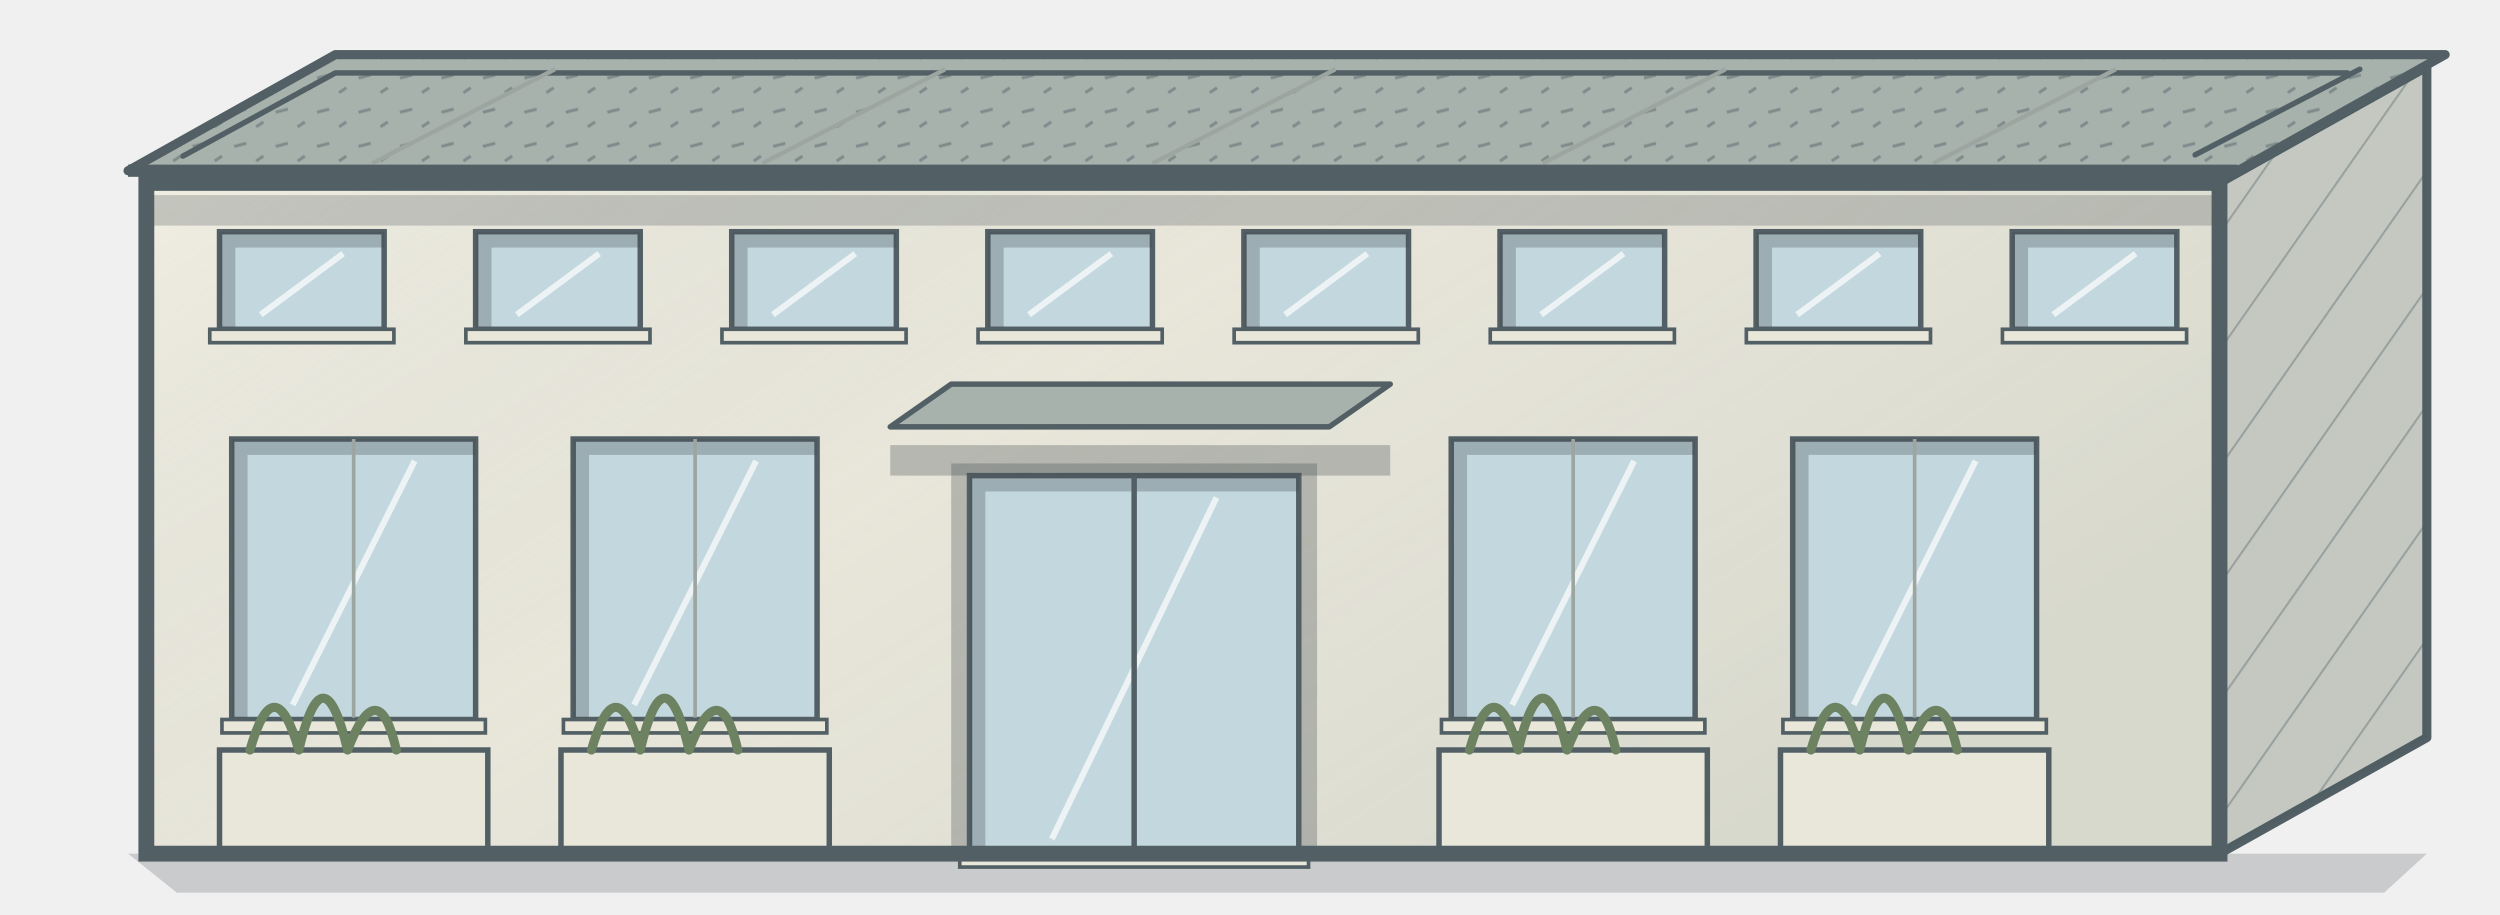
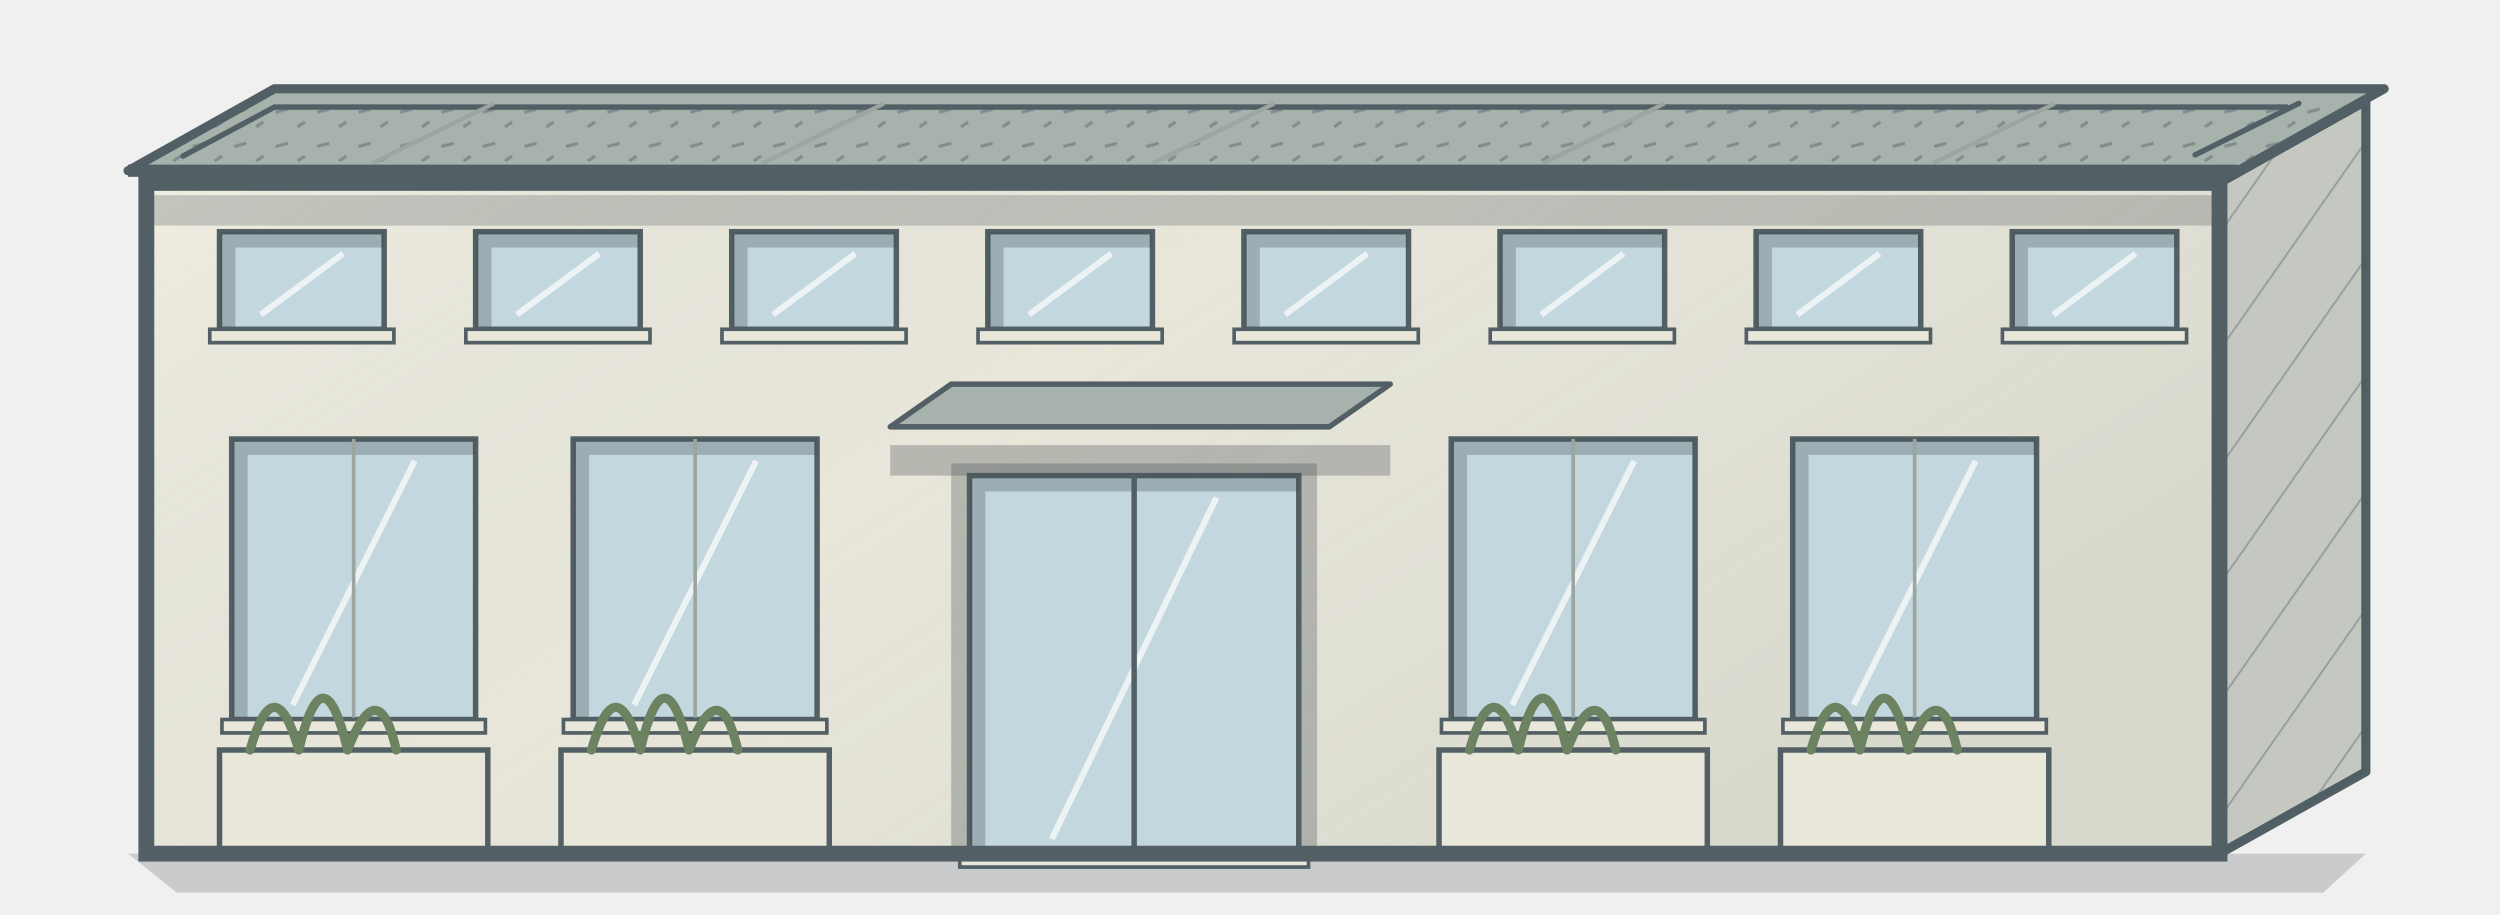
<svg xmlns="http://www.w3.org/2000/svg" viewBox="-1.2 -7 20.5 7.5" role="img" aria-label="residential podium · illustrative template">
  <defs>
    <linearGradient id="podium-residential-watercolour-wash" x1="0" y1="0" x2="1" y2=".5">
      <stop stop-color="#fffdf1" stop-opacity=".8" />
      <stop offset=".45" stop-color="#b6c5c5" stop-opacity=".05" />
      <stop offset="1" stop-color="#8b9c90" stop-opacity=".45" />
    </linearGradient>
    <linearGradient id="podium-residential-watercolour-leaf-wash" x1="0" y1="0" x2=".8" y2="1">
      <stop stop-color="#faf8f1" stop-opacity=".28" />
      <stop offset=".5" stop-color="#6c8261" stop-opacity=".02" />
      <stop offset="1" stop-color="#6c8261" stop-opacity=".25" />
    </linearGradient>
    <linearGradient id="podium-residential-watercolour-lamp-glow" x1="0" y1="0" x2="0" y2="1">
      <stop stop-color="#f4d477" stop-opacity=".06" />
      <stop offset=".4" stop-color="#f1d589" stop-opacity=".17" />
      <stop offset="1" stop-color="#f1d589" stop-opacity="0" />
    </linearGradient>
    <filter id="podium-residential-watercolour-soft-glow" x="-50%" y="-15%" width="200%" height="140%">
      <feGaussianBlur stdDeviation=".16" />
    </filter>
    <pattern id="podium-residential-watercolour-hatch" width=".55" height=".55" patternUnits="userSpaceOnUse" patternTransform="rotate(35)">
      <path d="M0,0 V.55" stroke="#526065" stroke-width=".035" opacity=".35" />
    </pattern>
    <pattern id="podium-residential-watercolour-roof-hatch" width=".34" height=".28" patternUnits="userSpaceOnUse">
      <path d="M.04,.08 l.1,-.025 M.22,.2 l.06,-.04" stroke="#526065" stroke-width=".025" opacity=".45" />
    </pattern>
    <pattern id="podium-residential-watercolour-brick" width=".9" height=".4" patternUnits="userSpaceOnUse">
      <path d="M0,.2 H.9 M0,.4 H.9 M.45,0 V.2 M0,.2 V.4" stroke="#526065" stroke-width=".02" opacity=".28" />
    </pattern>
    <pattern id="podium-residential-watercolour-panel" width="2.6" height="3" patternUnits="userSpaceOnUse">
      <path d="M0,0 H2.6 M0,0 V3" stroke="#526065" stroke-width=".025" opacity=".16" />
    </pattern>
    <filter id="podium-residential-watercolour-grain" x="0" y="0" width="100%" height="100%">
      <feTurbulence type="fractalNoise" baseFrequency=".65" numOctaves="3" stitchTiles="stitch" />
      <feColorMatrix type="saturate" values="0" />
    </filter>
  </defs>
  <g data-feature="podium-residential">
-     <path d="M-.15,0 H18.7 l-.35,.32 H.25 Z" fill="#3f4a4e" stroke="none" stroke-width="0" stroke-linecap="round" stroke-linejoin="round" opacity=".22" />
-     <path d="M17,0 V-5.5 l1.7,-0.952 V-0.952 Z" fill="#d6d8d1" stroke="#526065" stroke-width="0.075" stroke-linecap="round" stroke-linejoin="round" />
-     <path d="M17,0 V-5.5 l1.7,-0.952 V-0.952 Z" fill="url(#podium-residential-watercolour-hatch)" stroke="none" stroke-width="0.075" stroke-linecap="round" stroke-linejoin="round" />
-     <path d="M17,0 V-5.5 l1.7,-0.952 V-0.952 Z" fill="#3f4a4e" stroke="none" stroke-width="0" stroke-linecap="round" stroke-linejoin="round" opacity=".12" />
+     <path d="M-.15,0 H18.2 l-.35,.32 H.25 Z" fill="#3f4a4e" stroke="none" stroke-width="0" stroke-linecap="round" stroke-linejoin="round" opacity=".22" />
+     <path d="M17,0 V-5.5 l1.2,-0.672 V-0.672 Z" fill="#d6d8d1" stroke="#526065" stroke-width="0.075" stroke-linecap="round" stroke-linejoin="round" />
+     <path d="M17,0 V-5.5 l1.2,-0.672 V-0.672 Z" fill="url(#podium-residential-watercolour-hatch)" stroke="none" stroke-width="0.075" stroke-linecap="round" stroke-linejoin="round" />
+     <path d="M17,0 V-5.5 l1.2,-0.672 V-0.672 Z" fill="#3f4a4e" stroke="none" stroke-width="0" stroke-linecap="round" stroke-linejoin="round" opacity=".12" />
    <rect x="0" y="-5.5" width="17" height="5.5" fill="#e9e6da" stroke="none" stroke-width="0" />
    <rect x="0" y="-5.5" width="17" height="5.5" fill="url(#podium-residential-watercolour-wash)" stroke="none" stroke-width="0" opacity=".4" />
    <g data-feature="closed-roof">
-       <path d="M-0.15,-5.6 l1.7,-0.952 h17.3 l-1.7,0.952 Z" fill="#a7b2ad" stroke="#526065" stroke-width="0.075" stroke-linecap="round" stroke-linejoin="round" />
-       <path d="M-0.15,-5.6 l1.7,-0.952 h17.3 l-1.7,0.952 Z" fill="url(#podium-residential-watercolour-roof-hatch)" stroke="none" stroke-width="0.075" stroke-linecap="round" stroke-linejoin="round" />
-       <path d="M0.3,-5.72 l1.25,-0.682 h16.5 M16.8,-5.73 l1.35,-0.702" fill="none" stroke="#526065" stroke-width="0.045" stroke-linecap="round" stroke-linejoin="round" />
-       <line x1="1.85" y1="-5.66" x2="3.35" y2="-6.432" stroke="#9da5a0" stroke-width="0.035" />
-       <line x1="5.05" y1="-5.66" x2="6.55" y2="-6.432" stroke="#9da5a0" stroke-width="0.035" />
-       <line x1="8.25" y1="-5.66" x2="9.75" y2="-6.432" stroke="#9da5a0" stroke-width="0.035" />
-       <line x1="11.45" y1="-5.66" x2="12.95" y2="-6.432" stroke="#9da5a0" stroke-width="0.035" />
-       <line x1="14.65" y1="-5.66" x2="16.15" y2="-6.432" stroke="#9da5a0" stroke-width="0.035" />
+       <path d="M-0.15,-5.6 l1.2,-0.672 h17.3 l-1.2,0.672 Z" fill="#a7b2ad" stroke="#526065" stroke-width="0.075" stroke-linecap="round" stroke-linejoin="round" />
+       <path d="M-0.15,-5.6 l1.2,-0.672 h17.3 l-1.2,0.672 Z" fill="url(#podium-residential-watercolour-roof-hatch)" stroke="none" stroke-width="0.075" stroke-linecap="round" stroke-linejoin="round" />
+       <path d="M0.3,-5.72 l0.75,-0.402 h16.5 M16.8,-5.73 l0.85,-0.422" fill="none" stroke="#526065" stroke-width="0.045" stroke-linecap="round" stroke-linejoin="round" />
+       <line x1="1.85" y1="-5.66" x2="2.85" y2="-6.152" stroke="#9da5a0" stroke-width="0.035" />
+       <line x1="5.05" y1="-5.66" x2="6.05" y2="-6.152" stroke="#9da5a0" stroke-width="0.035" />
+       <line x1="8.25" y1="-5.66" x2="9.25" y2="-6.152" stroke="#9da5a0" stroke-width="0.035" />
+       <line x1="11.45" y1="-5.66" x2="12.45" y2="-6.152" stroke="#9da5a0" stroke-width="0.035" />
+       <line x1="14.65" y1="-5.66" x2="15.65" y2="-6.152" stroke="#9da5a0" stroke-width="0.035" />
      <line x1="-0.15" y1="-5.6" x2="17.15" y2="-5.6" stroke="#526065" stroke-width="0.1" />
    </g>
    <rect x="0" y="-5.4" width="17" height="0.25" fill="#3f4a4e" stroke="none" stroke-width="0" opacity="0.25" />
    <rect x="0.7" y="-3.4" width="2" height="2.3" fill="#c3d8de" stroke="#526065" stroke-width="0.045" />
    <path d="M0.7,-3.4 h2 v.13 h-1.87 V-1.1 h-.13 Z" fill="#3f4a4e" stroke="none" stroke-width="0" stroke-linecap="round" stroke-linejoin="round" opacity=".3" />
    <line x1="1.2" y1="-1.22" x2="2.2" y2="-3.22" stroke="#ffffff" stroke-width="0.05" opacity=".7" />
    <line x1="1.7" y1="-3.4" x2="1.7" y2="-1.1" stroke="#9da5a0" stroke-width="0.03" />
    <rect x="0.62" y="-1.1" width="2.16" height="0.11" fill="#e9e6da" stroke="#526065" stroke-width="0.03" />
    <rect x="0.6" y="-0.85" width="2.2" height="0.85" fill="#e9e6da" stroke="#526065" stroke-width="0.045" />
    <path d="M0.85,-.85 q.2,-.7 .4,0 q.2,-.85 .4,0 q.25,-.65 .4,0" fill="none" stroke="#6c8261" stroke-width="0.075" stroke-linecap="round" stroke-linejoin="round" />
    <rect x="3.5" y="-3.4" width="2" height="2.3" fill="#c3d8de" stroke="#526065" stroke-width="0.045" />
    <path d="M3.5,-3.4 h2 v.13 h-1.87 V-1.1 h-.13 Z" fill="#3f4a4e" stroke="none" stroke-width="0" stroke-linecap="round" stroke-linejoin="round" opacity=".3" />
    <line x1="4" y1="-1.22" x2="5" y2="-3.22" stroke="#ffffff" stroke-width="0.05" opacity=".7" />
    <line x1="4.5" y1="-3.4" x2="4.5" y2="-1.1" stroke="#9da5a0" stroke-width="0.03" />
    <rect x="3.42" y="-1.1" width="2.16" height="0.11" fill="#e9e6da" stroke="#526065" stroke-width="0.03" />
    <rect x="3.4" y="-0.85" width="2.2" height="0.85" fill="#e9e6da" stroke="#526065" stroke-width="0.045" />
    <path d="M3.65,-.85 q.2,-.7 .4,0 q.2,-.85 .4,0 q.25,-.65 .4,0" fill="none" stroke="#6c8261" stroke-width="0.075" stroke-linecap="round" stroke-linejoin="round" />
    <rect x="10.7" y="-3.4" width="2" height="2.3" fill="#c3d8de" stroke="#526065" stroke-width="0.045" />
    <path d="M10.7,-3.4 h2 v.13 h-1.87 V-1.1 h-.13 Z" fill="#3f4a4e" stroke="none" stroke-width="0" stroke-linecap="round" stroke-linejoin="round" opacity=".3" />
    <line x1="11.2" y1="-1.22" x2="12.2" y2="-3.22" stroke="#ffffff" stroke-width="0.05" opacity=".7" />
    <line x1="11.7" y1="-3.4" x2="11.7" y2="-1.1" stroke="#9da5a0" stroke-width="0.03" />
    <rect x="10.62" y="-1.1" width="2.16" height="0.11" fill="#e9e6da" stroke="#526065" stroke-width="0.03" />
    <rect x="10.6" y="-0.85" width="2.2" height="0.85" fill="#e9e6da" stroke="#526065" stroke-width="0.045" />
    <path d="M10.85,-.85 q.2,-.7 .4,0 q.2,-.85 .4,0 q.25,-.65 .4,0" fill="none" stroke="#6c8261" stroke-width="0.075" stroke-linecap="round" stroke-linejoin="round" />
    <rect x="13.5" y="-3.4" width="2" height="2.3" fill="#c3d8de" stroke="#526065" stroke-width="0.045" />
    <path d="M13.5,-3.4 h2 v.13 h-1.87 V-1.1 h-.13 Z" fill="#3f4a4e" stroke="none" stroke-width="0" stroke-linecap="round" stroke-linejoin="round" opacity=".3" />
    <line x1="14" y1="-1.22" x2="15" y2="-3.22" stroke="#ffffff" stroke-width="0.05" opacity=".7" />
    <line x1="14.5" y1="-3.4" x2="14.5" y2="-1.1" stroke="#9da5a0" stroke-width="0.03" />
    <rect x="13.42" y="-1.1" width="2.16" height="0.11" fill="#e9e6da" stroke="#526065" stroke-width="0.03" />
    <rect x="13.4" y="-0.85" width="2.2" height="0.85" fill="#e9e6da" stroke="#526065" stroke-width="0.045" />
    <path d="M13.65,-.85 q.2,-.7 .4,0 q.2,-.85 .4,0 q.25,-.65 .4,0" fill="none" stroke="#6c8261" stroke-width="0.075" stroke-linecap="round" stroke-linejoin="round" />
    <rect x="6.6" y="-3.2" width="3" height="3.2" fill="#3f4a4e" stroke="none" stroke-width="0" opacity=".3" />
    <rect x="6.75" y="-3.1" width="2.7" height="3.1" fill="#c3d8de" stroke="#526065" stroke-width="0.045" />
    <path d="M6.75,-3.1 h2.7 v.13 h-2.57 V0 h-.13 Z" fill="#3f4a4e" stroke="none" stroke-width="0" stroke-linecap="round" stroke-linejoin="round" opacity=".3" />
    <line x1="7.425" y1="-0.12" x2="8.775" y2="-2.92" stroke="#ffffff" stroke-width="0.05" opacity=".7" />
    <rect x="6.67" y="0" width="2.86" height="0.11" fill="#e9e6da" stroke="#526065" stroke-width="0.03" />
    <line x1="8.1" y1="-3.1" x2="8.1" y2="0" stroke="#526065" stroke-width="0.045" />
    <rect x="6.1" y="-3.35" width="4.1" height="0.25" fill="#3f4a4e" stroke="none" stroke-width="0" opacity="0.3" />
    <path d="M6.1,-3.5 l.5,-.35 h3.6 l-.5,.35Z" fill="#a7b2ad" stroke="#526065" stroke-width="0.045" stroke-linecap="round" stroke-linejoin="round" />
    <rect x="0.6" y="-5.1" width="1.35" height="0.8" fill="#c3d8de" stroke="#526065" stroke-width="0.045" />
    <path d="M0.6,-5.1 h1.35 v.13 h-1.22 V-4.3 h-.13 Z" fill="#3f4a4e" stroke="none" stroke-width="0" stroke-linecap="round" stroke-linejoin="round" opacity=".3" />
    <line x1="0.938" y1="-4.42" x2="1.613" y2="-4.92" stroke="#ffffff" stroke-width="0.05" opacity=".7" />
    <rect x="0.52" y="-4.3" width="1.51" height="0.11" fill="#e9e6da" stroke="#526065" stroke-width="0.03" />
    <rect x="2.7" y="-5.1" width="1.35" height="0.8" fill="#c3d8de" stroke="#526065" stroke-width="0.045" />
    <path d="M2.7,-5.1 h1.35 v.13 h-1.22 V-4.3 h-.13 Z" fill="#3f4a4e" stroke="none" stroke-width="0" stroke-linecap="round" stroke-linejoin="round" opacity=".3" />
    <line x1="3.038" y1="-4.42" x2="3.713" y2="-4.92" stroke="#ffffff" stroke-width="0.05" opacity=".7" />
    <rect x="2.62" y="-4.3" width="1.51" height="0.11" fill="#e9e6da" stroke="#526065" stroke-width="0.03" />
    <rect x="4.8" y="-5.1" width="1.35" height="0.8" fill="#c3d8de" stroke="#526065" stroke-width="0.045" />
    <path d="M4.8,-5.1 h1.35 v.13 h-1.22 V-4.3 h-.13 Z" fill="#3f4a4e" stroke="none" stroke-width="0" stroke-linecap="round" stroke-linejoin="round" opacity=".3" />
    <line x1="5.138" y1="-4.42" x2="5.813" y2="-4.92" stroke="#ffffff" stroke-width="0.05" opacity=".7" />
    <rect x="4.72" y="-4.3" width="1.51" height="0.11" fill="#e9e6da" stroke="#526065" stroke-width="0.03" />
    <rect x="6.9" y="-5.1" width="1.35" height="0.8" fill="#c3d8de" stroke="#526065" stroke-width="0.045" />
    <path d="M6.9,-5.1 h1.35 v.13 h-1.22 V-4.3 h-.13 Z" fill="#3f4a4e" stroke="none" stroke-width="0" stroke-linecap="round" stroke-linejoin="round" opacity=".3" />
    <line x1="7.238" y1="-4.42" x2="7.913" y2="-4.92" stroke="#ffffff" stroke-width="0.05" opacity=".7" />
    <rect x="6.82" y="-4.3" width="1.51" height="0.11" fill="#e9e6da" stroke="#526065" stroke-width="0.03" />
    <rect x="9" y="-5.1" width="1.35" height="0.8" fill="#c3d8de" stroke="#526065" stroke-width="0.045" />
    <path d="M9,-5.1 h1.35 v.13 h-1.22 V-4.3 h-.13 Z" fill="#3f4a4e" stroke="none" stroke-width="0" stroke-linecap="round" stroke-linejoin="round" opacity=".3" />
    <line x1="9.338" y1="-4.42" x2="10.012" y2="-4.92" stroke="#ffffff" stroke-width="0.05" opacity=".7" />
    <rect x="8.92" y="-4.3" width="1.51" height="0.11" fill="#e9e6da" stroke="#526065" stroke-width="0.03" />
    <rect x="11.1" y="-5.1" width="1.35" height="0.8" fill="#c3d8de" stroke="#526065" stroke-width="0.045" />
    <path d="M11.1,-5.1 h1.35 v.13 h-1.22 V-4.3 h-.13 Z" fill="#3f4a4e" stroke="none" stroke-width="0" stroke-linecap="round" stroke-linejoin="round" opacity=".3" />
    <line x1="11.438" y1="-4.42" x2="12.113" y2="-4.92" stroke="#ffffff" stroke-width="0.05" opacity=".7" />
    <rect x="11.02" y="-4.3" width="1.51" height="0.11" fill="#e9e6da" stroke="#526065" stroke-width="0.03" />
    <rect x="13.2" y="-5.1" width="1.35" height="0.8" fill="#c3d8de" stroke="#526065" stroke-width="0.045" />
    <path d="M13.2,-5.1 h1.35 v.13 h-1.22 V-4.3 h-.13 Z" fill="#3f4a4e" stroke="none" stroke-width="0" stroke-linecap="round" stroke-linejoin="round" opacity=".3" />
    <line x1="13.537" y1="-4.42" x2="14.212" y2="-4.92" stroke="#ffffff" stroke-width="0.05" opacity=".7" />
    <rect x="13.12" y="-4.3" width="1.51" height="0.11" fill="#e9e6da" stroke="#526065" stroke-width="0.03" />
    <rect x="15.3" y="-5.1" width="1.35" height="0.8" fill="#c3d8de" stroke="#526065" stroke-width="0.045" />
    <path d="M15.3,-5.1 h1.35 v.13 h-1.22 V-4.3 h-.13 Z" fill="#3f4a4e" stroke="none" stroke-width="0" stroke-linecap="round" stroke-linejoin="round" opacity=".3" />
    <line x1="15.637" y1="-4.42" x2="16.312" y2="-4.92" stroke="#ffffff" stroke-width="0.05" opacity=".7" />
    <rect x="15.22" y="-4.3" width="1.51" height="0.11" fill="#e9e6da" stroke="#526065" stroke-width="0.03" />
    <rect x="0" y="-5.5" width="17" height="5.5" fill="none" stroke="#526065" stroke-width="0.13" />
  </g>
</svg>
